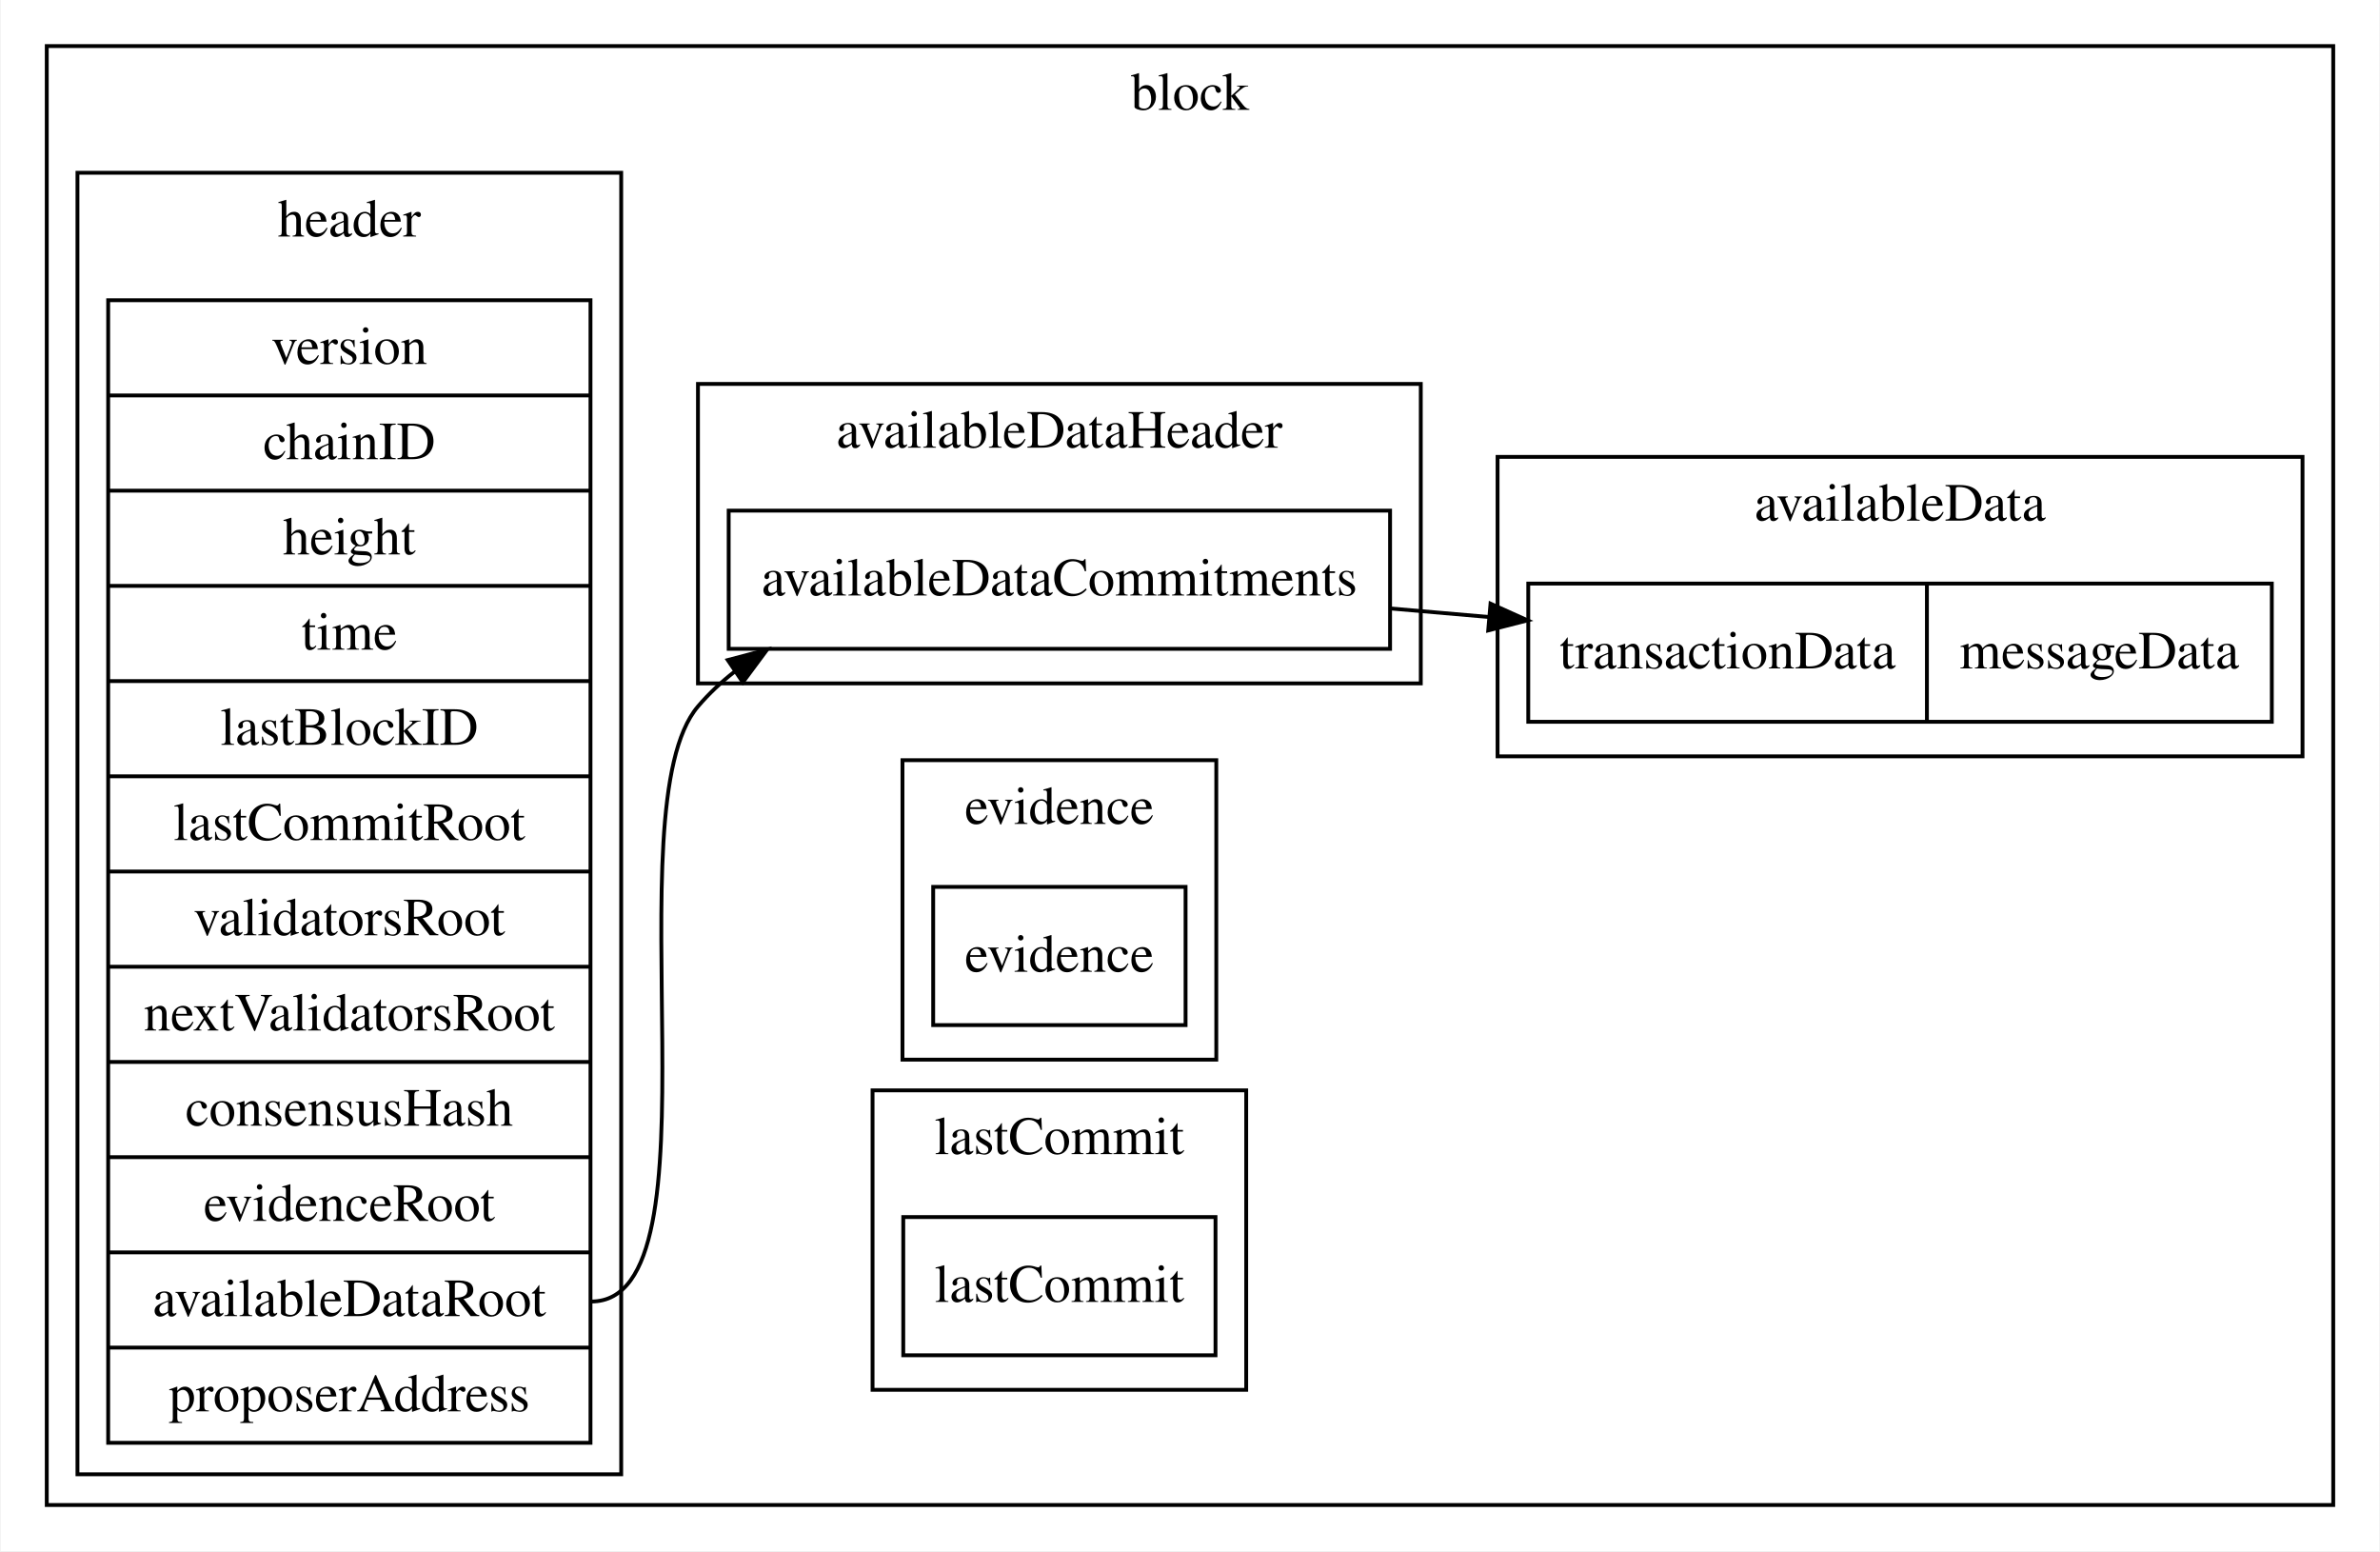
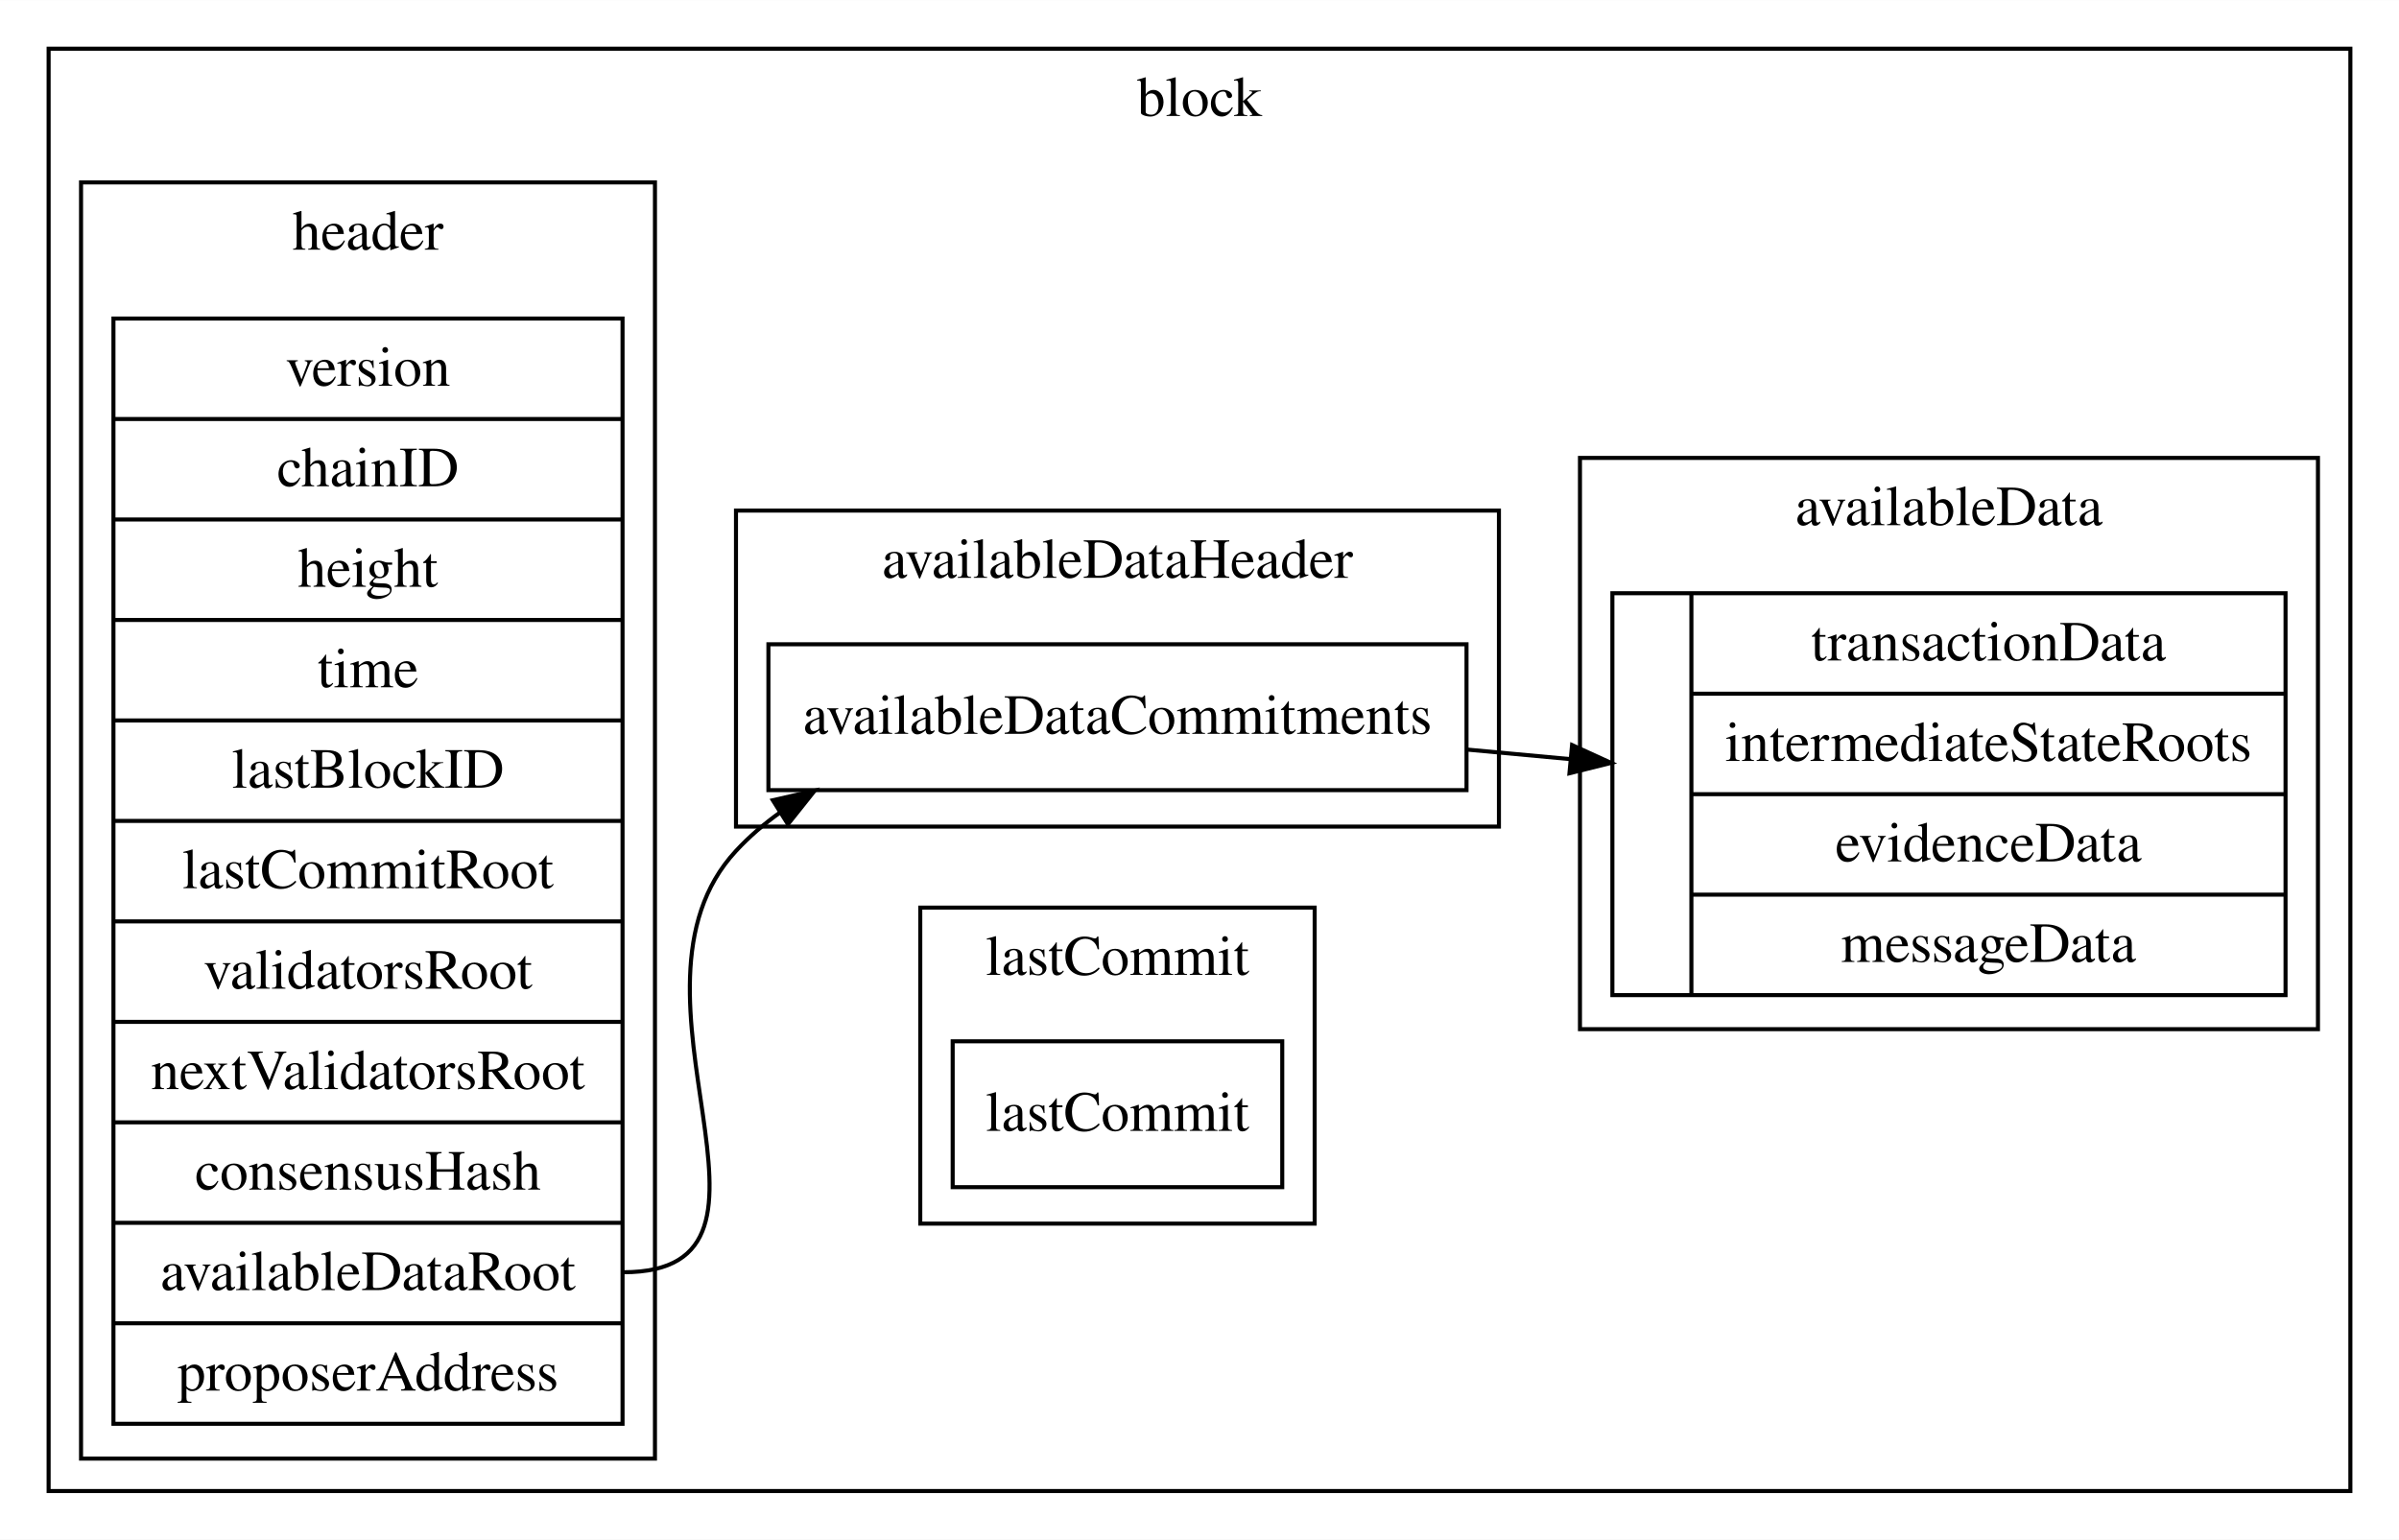
- <svg xmlns="http://www.w3.org/2000/svg" width="620pt" height="404pt" viewBox="0.00 0.00 619.64 404.00">
-   <g id="graph0" class="graph" transform="scale(1 1) rotate(0) translate(4 400)">
-     <polygon fill="#ffffff" stroke="transparent" points="-4,4 -4,-400 615.638,-400 615.638,4 -4,4" />
+ <svg xmlns="http://www.w3.org/2000/svg" width="592pt" height="380pt" viewBox="0.00 0.00 592.08 380.00">
+   <g id="graph0" class="graph" transform="scale(1 1) rotate(0) translate(4 376)">
+     <polygon fill="#ffffff" stroke="transparent" points="-4,4 -4,-376 588.078,-376 588.078,4 -4,4" />
    <g id="clust1" class="cluster">
-       <polygon fill="none" stroke="#000000" points="8,-8 8,-388 603.638,-388 603.638,-8 8,-8" />
-       <text text-anchor="middle" x="305.819" y="-371.4" font-family="Times,serif" font-size="14.00" fill="#000000">block</text>
+       <polygon fill="none" stroke="#000000" points="8,-8 8,-364 576.078,-364 576.078,-8 8,-8" />
+       <text text-anchor="middle" x="292.039" y="-347.4" font-family="Times,serif" font-size="14.00" fill="#000000">block</text>
    </g>
    <g id="clust2" class="cluster">
-       <polygon fill="none" stroke="#000000" points="223.124,-38 223.124,-116 320.463,-116 320.463,-38 223.124,-38" />
-       <text text-anchor="middle" x="271.793" y="-99.4" font-family="Times,serif" font-size="14.00" fill="#000000">lastCommit</text>
+       <polygon fill="none" stroke="#000000" points="223.124,-74 223.124,-152 320.463,-152 320.463,-74 223.124,-74" />
+       <text text-anchor="middle" x="271.793" y="-135.4" font-family="Times,serif" font-size="14.00" fill="#000000">lastCommit</text>
    </g>
    <g id="clust3" class="cluster">
-       <polygon fill="none" stroke="#000000" points="230.919,-124 230.919,-202 312.668,-202 312.668,-124 230.919,-124" />
-       <text text-anchor="middle" x="271.793" y="-185.4" font-family="Times,serif" font-size="14.00" fill="#000000">evidence</text>
+       <polygon fill="none" stroke="#000000" points="385.941,-122 385.941,-263 568.078,-263 568.078,-122 385.941,-122" />
+       <text text-anchor="middle" x="477.01" y="-246.4" font-family="Times,serif" font-size="14.00" fill="#000000">availableData</text>
    </g>
    <g id="clust4" class="cluster">
-       <polygon fill="none" stroke="#000000" points="385.941,-203 385.941,-281 595.638,-281 595.638,-203 385.941,-203" />
-       <text text-anchor="middle" x="490.79" y="-264.4" font-family="Times,serif" font-size="14.00" fill="#000000">availableData</text>
+       <polygon fill="none" stroke="#000000" points="177.645,-172 177.645,-250 365.941,-250 365.941,-172 177.645,-172" />
+       <text text-anchor="middle" x="271.793" y="-233.4" font-family="Times,serif" font-size="14.00" fill="#000000">availableDataHeader</text>
    </g>
    <g id="clust5" class="cluster">
-       <polygon fill="none" stroke="#000000" points="177.645,-222 177.645,-300 365.941,-300 365.941,-222 177.645,-222" />
-       <text text-anchor="middle" x="271.793" y="-283.4" font-family="Times,serif" font-size="14.00" fill="#000000">availableDataHeader</text>
-     </g>
-     <g id="clust6" class="cluster">
-       <polygon fill="none" stroke="#000000" points="16,-16 16,-355 157.645,-355 157.645,-16 16,-16" />
-       <text text-anchor="middle" x="86.823" y="-338.4" font-family="Times,serif" font-size="14.00" fill="#000000">header</text>
+       <polygon fill="none" stroke="#000000" points="16,-16 16,-331 157.645,-331 157.645,-16 16,-16" />
+       <text text-anchor="middle" x="86.823" y="-314.4" font-family="Times,serif" font-size="14.00" fill="#000000">header</text>
    </g>
    <g id="node1" class="node">
-       <polygon fill="none" stroke="#000000" points="231.124,-47 231.124,-83 312.463,-83 312.463,-47 231.124,-47" />
-       <text text-anchor="middle" x="271.793" y="-60.9" font-family="Times,serif" font-size="14.00" fill="#000000">lastCommit</text>
+       <polygon fill="none" stroke="#000000" points="231.124,-83 231.124,-119 312.463,-119 312.463,-83 231.124,-83" />
+       <text text-anchor="middle" x="271.793" y="-96.9" font-family="Times,serif" font-size="14.00" fill="#000000">lastCommit</text>
    </g>
    <g id="node2" class="node">
-       <polygon fill="none" stroke="#000000" points="238.919,-133 238.919,-169 304.668,-169 304.668,-133 238.919,-133" />
-       <text text-anchor="middle" x="271.793" y="-146.9" font-family="Times,serif" font-size="14.00" fill="#000000">evidence</text>
+       <polygon fill="none" stroke="#000000" points="393.941,-130.4 393.941,-229.6 560.078,-229.6 560.078,-130.4 393.941,-130.4" />
+       <text text-anchor="middle" x="403.691" y="-175.8" font-family="Times,serif" font-size="14.00" fill="#000000"> </text>
+       <polyline fill="none" stroke="#000000" points="413.441,-130.4 413.441,-229.6 " />
+       <text text-anchor="middle" x="486.76" y="-213" font-family="Times,serif" font-size="14.00" fill="#000000">transactionData</text>
+       <polyline fill="none" stroke="#000000" points="413.441,-204.8 560.078,-204.8 " />
+       <text text-anchor="middle" x="486.76" y="-188.2" font-family="Times,serif" font-size="14.00" fill="#000000">intermediateStateRoots</text>
+       <polyline fill="none" stroke="#000000" points="413.441,-180 560.078,-180 " />
+       <text text-anchor="middle" x="486.76" y="-163.4" font-family="Times,serif" font-size="14.00" fill="#000000">evidenceData</text>
+       <polyline fill="none" stroke="#000000" points="413.441,-155.2 560.078,-155.2 " />
+       <text text-anchor="middle" x="486.76" y="-138.6" font-family="Times,serif" font-size="14.00" fill="#000000">messageData</text>
    </g>
    <g id="node3" class="node">
-       <polygon fill="none" stroke="#000000" points="393.941,-212 393.941,-248 587.638,-248 587.638,-212 393.941,-212" />
-       <text text-anchor="middle" x="445.865" y="-225.9" font-family="Times,serif" font-size="14.00" fill="#000000">transactionData</text>
-       <polyline fill="none" stroke="#000000" points="497.788,-212.2 497.788,-248 " />
-       <text text-anchor="middle" x="542.713" y="-225.9" font-family="Times,serif" font-size="14.00" fill="#000000">messageData</text>
+       <polygon fill="none" stroke="#000000" points="185.645,-181 185.645,-217 357.941,-217 357.941,-181 185.645,-181" />
+       <text text-anchor="middle" x="271.793" y="-194.9" font-family="Times,serif" font-size="14.00" fill="#000000">availableDataCommitments</text>
+     </g>
+     <g id="edge2" class="edge">
+       <path fill="none" stroke="#000000" d="M358.229,-190.997C366.561,-190.226 375.04,-189.441 383.437,-188.663" />
+       <polygon fill="#000000" stroke="#000000" points="383.99,-192.127 393.625,-187.72 383.344,-185.157 383.99,-192.127" />
    </g>
    <g id="node4" class="node">
-       <polygon fill="none" stroke="#000000" points="185.645,-231 185.645,-267 357.941,-267 357.941,-231 185.645,-231" />
-       <text text-anchor="middle" x="271.793" y="-244.9" font-family="Times,serif" font-size="14.00" fill="#000000">availableDataCommitments</text>
-     </g>
-     <g id="edge2" class="edge">
-       <path fill="none" stroke="#000000" d="M358.032,-241.518C366.463,-240.786 375.087,-240.038 383.691,-239.292" />
-       <polygon fill="#000000" stroke="#000000" points="384.11,-242.769 393.77,-238.417 383.505,-235.795 384.11,-242.769" />
-     </g>
-     <g id="node5" class="node">
-       <polygon fill="none" stroke="#000000" points="24,-24.2 24,-321.8 149.645,-321.8 149.645,-24.2 24,-24.2" />
-       <text text-anchor="middle" x="86.823" y="-305.2" font-family="Times,serif" font-size="14.00" fill="#000000">version</text>
-       <polyline fill="none" stroke="#000000" points="24,-297 149.645,-297 " />
-       <text text-anchor="middle" x="86.823" y="-280.4" font-family="Times,serif" font-size="14.00" fill="#000000">chainID</text>
-       <polyline fill="none" stroke="#000000" points="24,-272.2 149.645,-272.2 " />
-       <text text-anchor="middle" x="86.823" y="-255.6" font-family="Times,serif" font-size="14.00" fill="#000000">height</text>
-       <polyline fill="none" stroke="#000000" points="24,-247.4 149.645,-247.4 " />
-       <text text-anchor="middle" x="86.823" y="-230.8" font-family="Times,serif" font-size="14.00" fill="#000000">time</text>
-       <polyline fill="none" stroke="#000000" points="24,-222.6 149.645,-222.6 " />
-       <text text-anchor="middle" x="86.823" y="-206" font-family="Times,serif" font-size="14.00" fill="#000000">lastBlockID</text>
-       <polyline fill="none" stroke="#000000" points="24,-197.8 149.645,-197.8 " />
-       <text text-anchor="middle" x="86.823" y="-181.2" font-family="Times,serif" font-size="14.00" fill="#000000">lastCommitRoot</text>
-       <polyline fill="none" stroke="#000000" points="24,-173 149.645,-173 " />
-       <text text-anchor="middle" x="86.823" y="-156.4" font-family="Times,serif" font-size="14.00" fill="#000000">validatorsRoot</text>
-       <polyline fill="none" stroke="#000000" points="24,-148.2 149.645,-148.2 " />
-       <text text-anchor="middle" x="86.823" y="-131.6" font-family="Times,serif" font-size="14.00" fill="#000000">nextValidatorsRoot</text>
-       <polyline fill="none" stroke="#000000" points="24,-123.4 149.645,-123.4 " />
-       <text text-anchor="middle" x="86.823" y="-106.8" font-family="Times,serif" font-size="14.00" fill="#000000">consensusHash</text>
-       <polyline fill="none" stroke="#000000" points="24,-98.6 149.645,-98.6 " />
-       <text text-anchor="middle" x="86.823" y="-82" font-family="Times,serif" font-size="14.00" fill="#000000">evidenceRoot</text>
-       <polyline fill="none" stroke="#000000" points="24,-73.8 149.645,-73.8 " />
-       <text text-anchor="middle" x="86.823" y="-57.2" font-family="Times,serif" font-size="14.00" fill="#000000">availableDataRoot</text>
-       <polyline fill="none" stroke="#000000" points="24,-49 149.645,-49 " />
-       <text text-anchor="middle" x="86.823" y="-32.4" font-family="Times,serif" font-size="14.00" fill="#000000">proposerAddress</text>
+       <polygon fill="none" stroke="#000000" points="24,-24.6 24,-297.4 149.645,-297.4 149.645,-24.6 24,-24.6" />
+       <text text-anchor="middle" x="86.823" y="-280.8" font-family="Times,serif" font-size="14.00" fill="#000000">version</text>
+       <polyline fill="none" stroke="#000000" points="24,-272.6 149.645,-272.6 " />
+       <text text-anchor="middle" x="86.823" y="-256" font-family="Times,serif" font-size="14.00" fill="#000000">chainID</text>
+       <polyline fill="none" stroke="#000000" points="24,-247.8 149.645,-247.8 " />
+       <text text-anchor="middle" x="86.823" y="-231.2" font-family="Times,serif" font-size="14.00" fill="#000000">height</text>
+       <polyline fill="none" stroke="#000000" points="24,-223 149.645,-223 " />
+       <text text-anchor="middle" x="86.823" y="-206.4" font-family="Times,serif" font-size="14.00" fill="#000000">time</text>
+       <polyline fill="none" stroke="#000000" points="24,-198.2 149.645,-198.2 " />
+       <text text-anchor="middle" x="86.823" y="-181.6" font-family="Times,serif" font-size="14.00" fill="#000000">lastBlockID</text>
+       <polyline fill="none" stroke="#000000" points="24,-173.4 149.645,-173.4 " />
+       <text text-anchor="middle" x="86.823" y="-156.8" font-family="Times,serif" font-size="14.00" fill="#000000">lastCommitRoot</text>
+       <polyline fill="none" stroke="#000000" points="24,-148.6 149.645,-148.6 " />
+       <text text-anchor="middle" x="86.823" y="-132" font-family="Times,serif" font-size="14.00" fill="#000000">validatorsRoot</text>
+       <polyline fill="none" stroke="#000000" points="24,-123.8 149.645,-123.8 " />
+       <text text-anchor="middle" x="86.823" y="-107.2" font-family="Times,serif" font-size="14.00" fill="#000000">nextValidatorsRoot</text>
+       <polyline fill="none" stroke="#000000" points="24,-99 149.645,-99 " />
+       <text text-anchor="middle" x="86.823" y="-82.4" font-family="Times,serif" font-size="14.00" fill="#000000">consensusHash</text>
+       <polyline fill="none" stroke="#000000" points="24,-74.2 149.645,-74.2 " />
+       <text text-anchor="middle" x="86.823" y="-57.6" font-family="Times,serif" font-size="14.00" fill="#000000">availableDataRoot</text>
+       <polyline fill="none" stroke="#000000" points="24,-49.4 149.645,-49.4 " />
+       <text text-anchor="middle" x="86.823" y="-32.8" font-family="Times,serif" font-size="14.00" fill="#000000">proposerAddress</text>
    </g>
    <g id="edge1" class="edge">
-       <path fill="none" stroke="#000000" d="M149.823,-61C184.818,-61 154.95,-189.362 177.645,-216 180.488,-219.337 183.69,-222.337 187.151,-225.034" />
-       <polygon fill="#000000" stroke="#000000" points="185.409,-228.081 195.651,-230.792 189.335,-222.286 185.409,-228.081" />
+       <path fill="none" stroke="#000000" d="M149.823,-62C197.67,-62 145.117,-130.91 177.645,-166 180.931,-169.545 184.619,-172.709 188.583,-175.533" />
+       <polygon fill="#000000" stroke="#000000" points="186.737,-178.506 197.066,-180.866 190.463,-172.58 186.737,-178.506" />
    </g>
  </g>
</svg>
